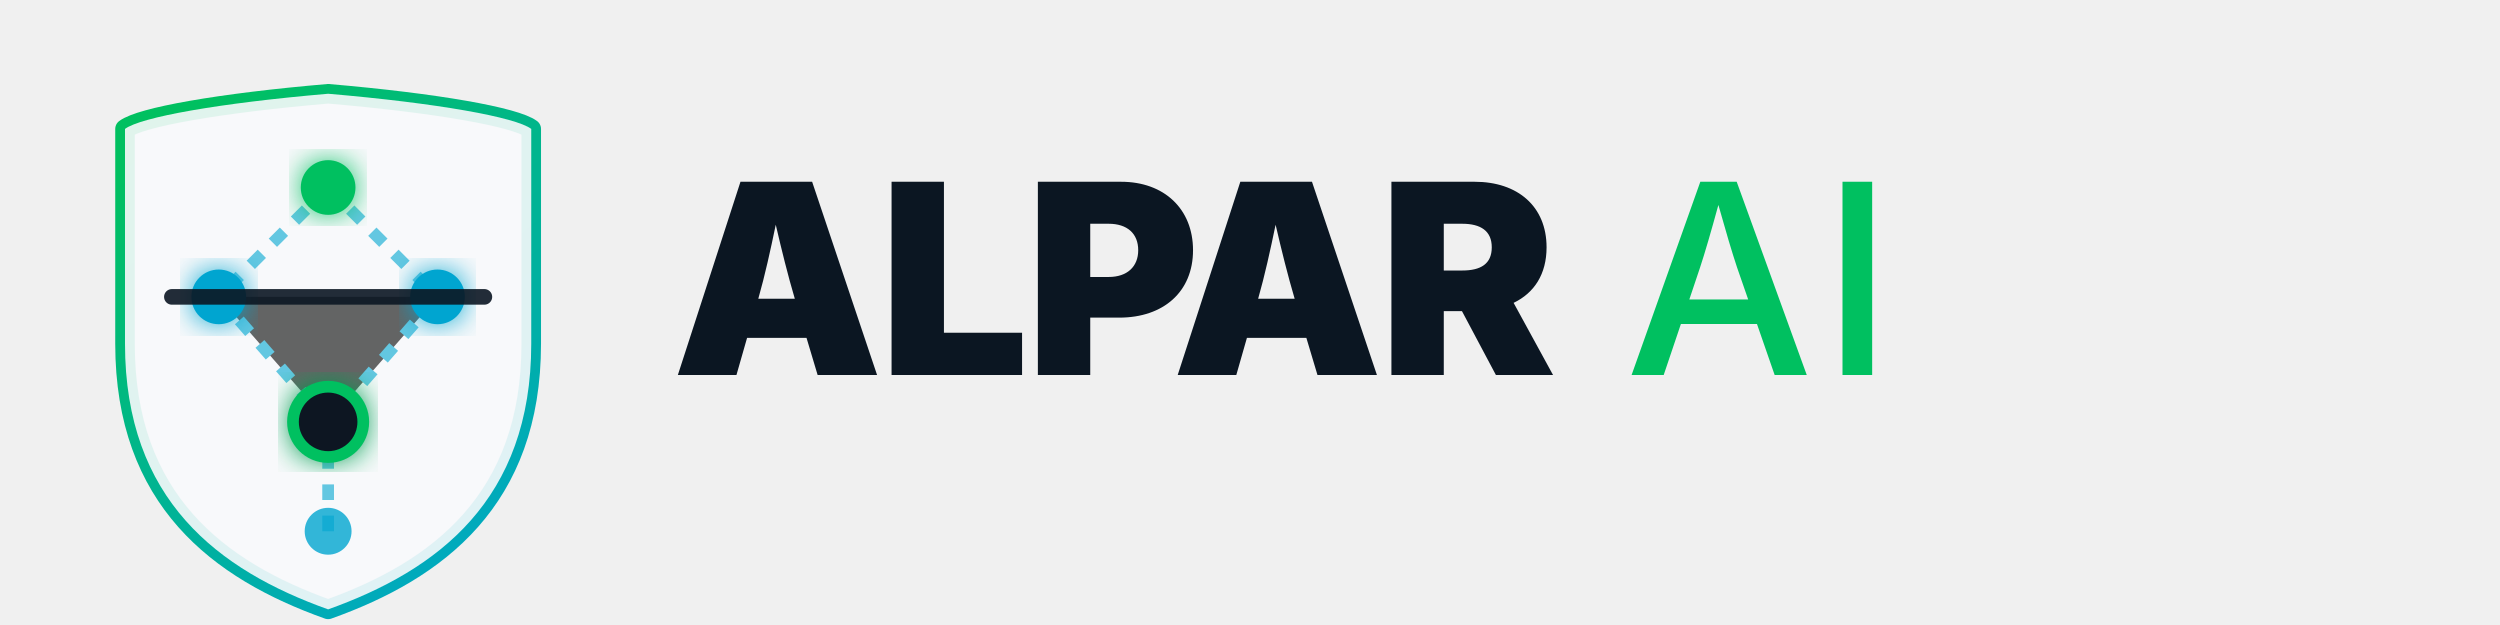
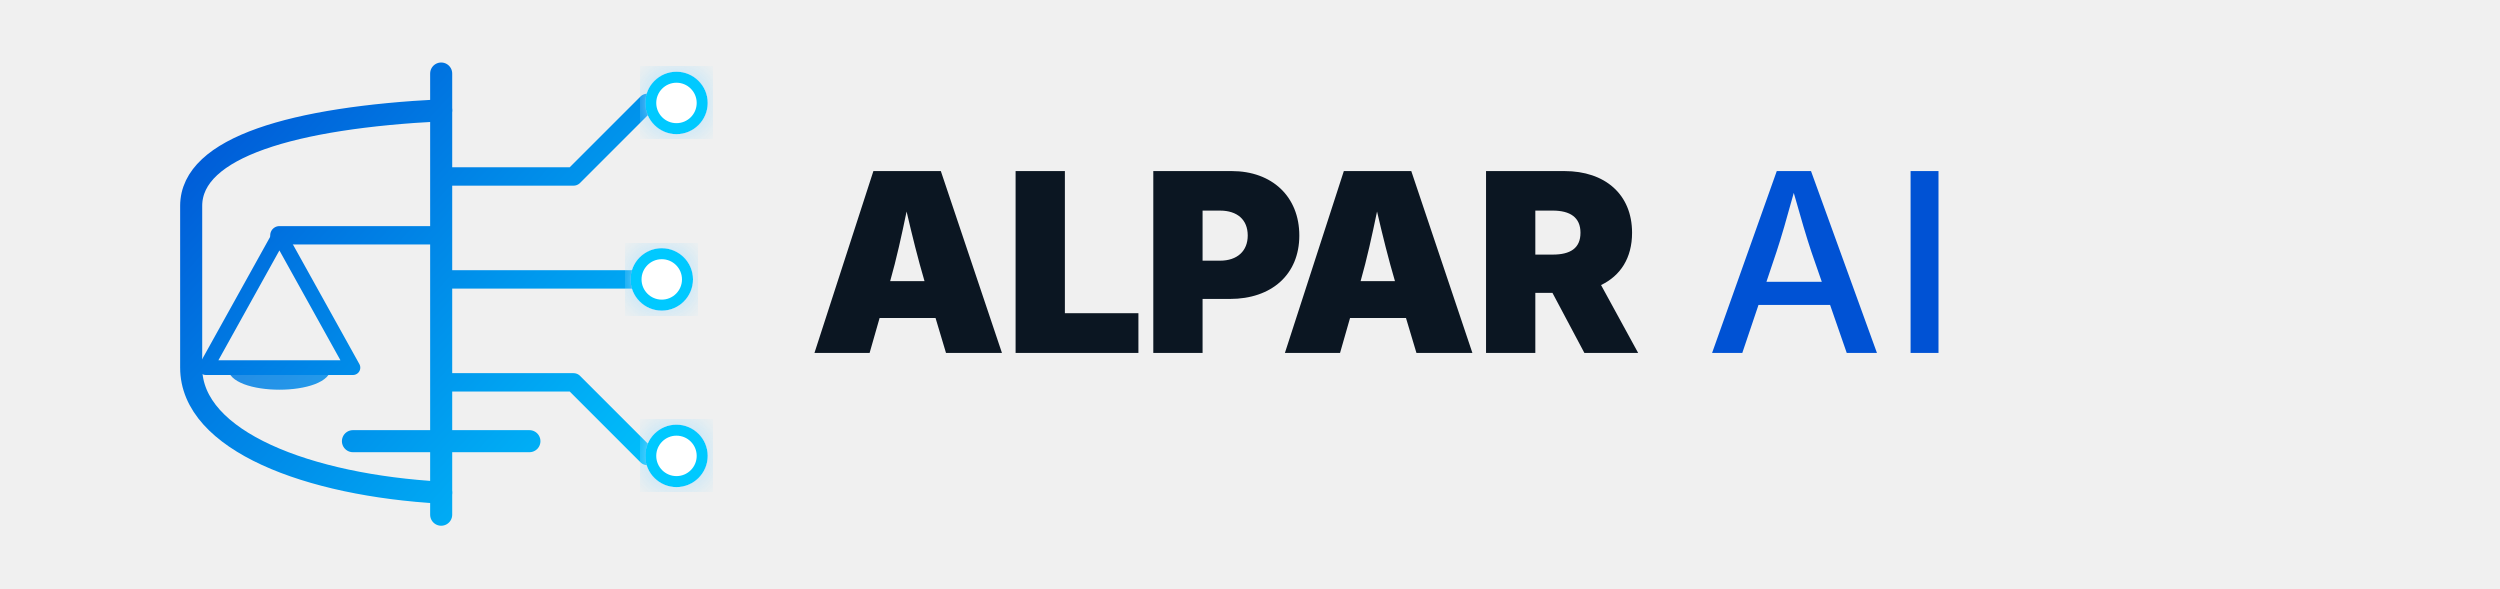
- <svg xmlns="http://www.w3.org/2000/svg" viewBox="0 0 320 80" width="320" height="80" role="img" aria-label="ALPAR AI">
+ <svg xmlns="http://www.w3.org/2000/svg" viewBox="0 0 340 80" width="340" height="80" role="img" aria-label="ALPAR AI">
  <defs>
-     <linearGradient id="alpar-accent-grad" x1="10" y1="10" x2="60" y2="70" gradientUnits="userSpaceOnUse">
-       <stop offset="0%" stop-color="#00C060" />
-       <stop offset="100%" stop-color="#00A5D0" />
+     <linearGradient id="alpar-accent-grad-light" x1="16" y1="10" x2="82" y2="70" gradientUnits="userSpaceOnUse">
+       <stop offset="0%" stop-color="#0052D4" />
+       <stop offset="100%" stop-color="#00C9FF" />
    </linearGradient>
-     <filter id="alpar-neon-glow" x="-20%" y="-20%" width="140%" height="140%">
+     <filter id="alpar-neon-glow-light" x="-20%" y="-20%" width="140%" height="140%">
      <feGaussianBlur stdDeviation="2" result="blur" />
      <feMerge>
        <feMergeNode in="blur" />
        <feMergeNode in="SourceGraphic" />
      </feMerge>
    </filter>
  </defs>
-   <g transform="translate(10, 8)">
-     <path d="M 32,4 C 18,5.2 8,7 6,8.5 V 36 C 6,56 18,65 32,70 C 46,65 58,56 58,36 V 8.5 C 56,7 46,5.2 32,4 Z" fill="none" stroke="url(#alpar-accent-grad)" stroke-width="2.5" stroke-linejoin="round" />
-     <path d="M 32,4 C 18,5.2 8,7 6,8.5 V 36 C 6,56 18,65 32,70 C 46,65 58,56 58,36 V 8.5 C 56,7 46,5.2 32,4 Z" fill="#F8FAFC" fill-opacity="0.9" />
-     <path d="M 32,16 L 18,30 M 32,16 L 46,30 M 18,30 L 32,46 L 46,30 M 32,46 L 32,60" stroke="#00A5D0" stroke-width="1.5" stroke-dasharray="2,2" opacity="0.6" />
-     <circle cx="32" cy="16" r="3.5" fill="#00C060" filter="url(#alpar-neon-glow)" />
-     <circle cx="18" cy="30" r="3.5" fill="#00A5D0" filter="url(#alpar-neon-glow)" />
-     <circle cx="46" cy="30" r="3.5" fill="#00A5D0" filter="url(#alpar-neon-glow)" />
-     <circle cx="32" cy="46" r="4.5" fill="#0B1622" stroke="#00C060" stroke-width="1.5" filter="url(#alpar-neon-glow)" />
-     <circle cx="32" cy="60" r="3" fill="#00A5D0" opacity="0.8" />
-     <path d="M 12,30 H 52" stroke="#0B1622" stroke-width="2" stroke-linecap="round" opacity="0.9" />
+   <g transform="translate(10, 0)">
+     <path d="M 50,10 V 70" stroke="url(#alpar-accent-grad-light)" stroke-width="3" stroke-linecap="round" />
+     <path d="M 50,15 C 30,16 16,20 16,28 V 50 C 16,60 32,66 50,67" fill="none" stroke="url(#alpar-accent-grad-light)" stroke-width="3" stroke-linecap="round" />
+     <path d="M 50,32 H 28" stroke="url(#alpar-accent-grad-light)" stroke-width="2.5" stroke-linecap="round" />
+     <path d="M 28,32 L 18,50 H 38 Z" fill="none" stroke="url(#alpar-accent-grad-light)" stroke-width="2" stroke-linejoin="round" />
+     <path d="M 21,50 C 21,54 35,54 35,50 Z" fill="url(#alpar-accent-grad-light)" opacity="0.85" />
+     <path d="M 38,60 H 62" stroke="url(#alpar-accent-grad-light)" stroke-width="3" stroke-linecap="round" />
+     <path d="M 50,24 H 68 L 78,14 H 82" fill="none" stroke="url(#alpar-accent-grad-light)" stroke-width="2.5" stroke-linecap="round" stroke-linejoin="round" />
+     <circle cx="82" cy="14" r="3.5" fill="#FFFFFF" stroke="#00C9FF" stroke-width="1.5" filter="url(#alpar-neon-glow-light)" />
+     <path d="M 50,38 H 80" fill="none" stroke="url(#alpar-accent-grad-light)" stroke-width="2.5" stroke-linecap="round" />
+     <circle cx="80" cy="38" r="3.5" fill="#FFFFFF" stroke="#00C9FF" stroke-width="1.5" filter="url(#alpar-neon-glow-light)" />
+     <path d="M 50,52 H 68 L 78,62 H 82" fill="none" stroke="url(#alpar-accent-grad-light)" stroke-width="2.5" stroke-linecap="round" stroke-linejoin="round" />
+     <circle cx="82" cy="62" r="3.5" fill="#FFFFFF" stroke="#00C9FF" stroke-width="1.5" filter="url(#alpar-neon-glow-light)" />
  </g>
-   <g transform="translate(86, 0)" font-family="Inter, -apple-system, BlinkMacSystemFont, 'Segoe UI', system-ui, sans-serif" font-weight="900" letter-spacing="-0.5">
+   <g transform="translate(110, 0)" font-family="Inter, -apple-system, BlinkMacSystemFont, 'Segoe UI', system-ui, sans-serif" font-weight="900" letter-spacing="-0.5">
    <text x="0" y="48" font-size="34" fill="#0B1622">ALPAR</text>
-     <text x="122" y="48" font-size="34" font-weight="500" fill="#00C060" letter-spacing="1">AI</text>
+     <text x="122" y="48" font-size="34" font-weight="500" fill="#0052D4" letter-spacing="1">AI</text>
  </g>
</svg>
